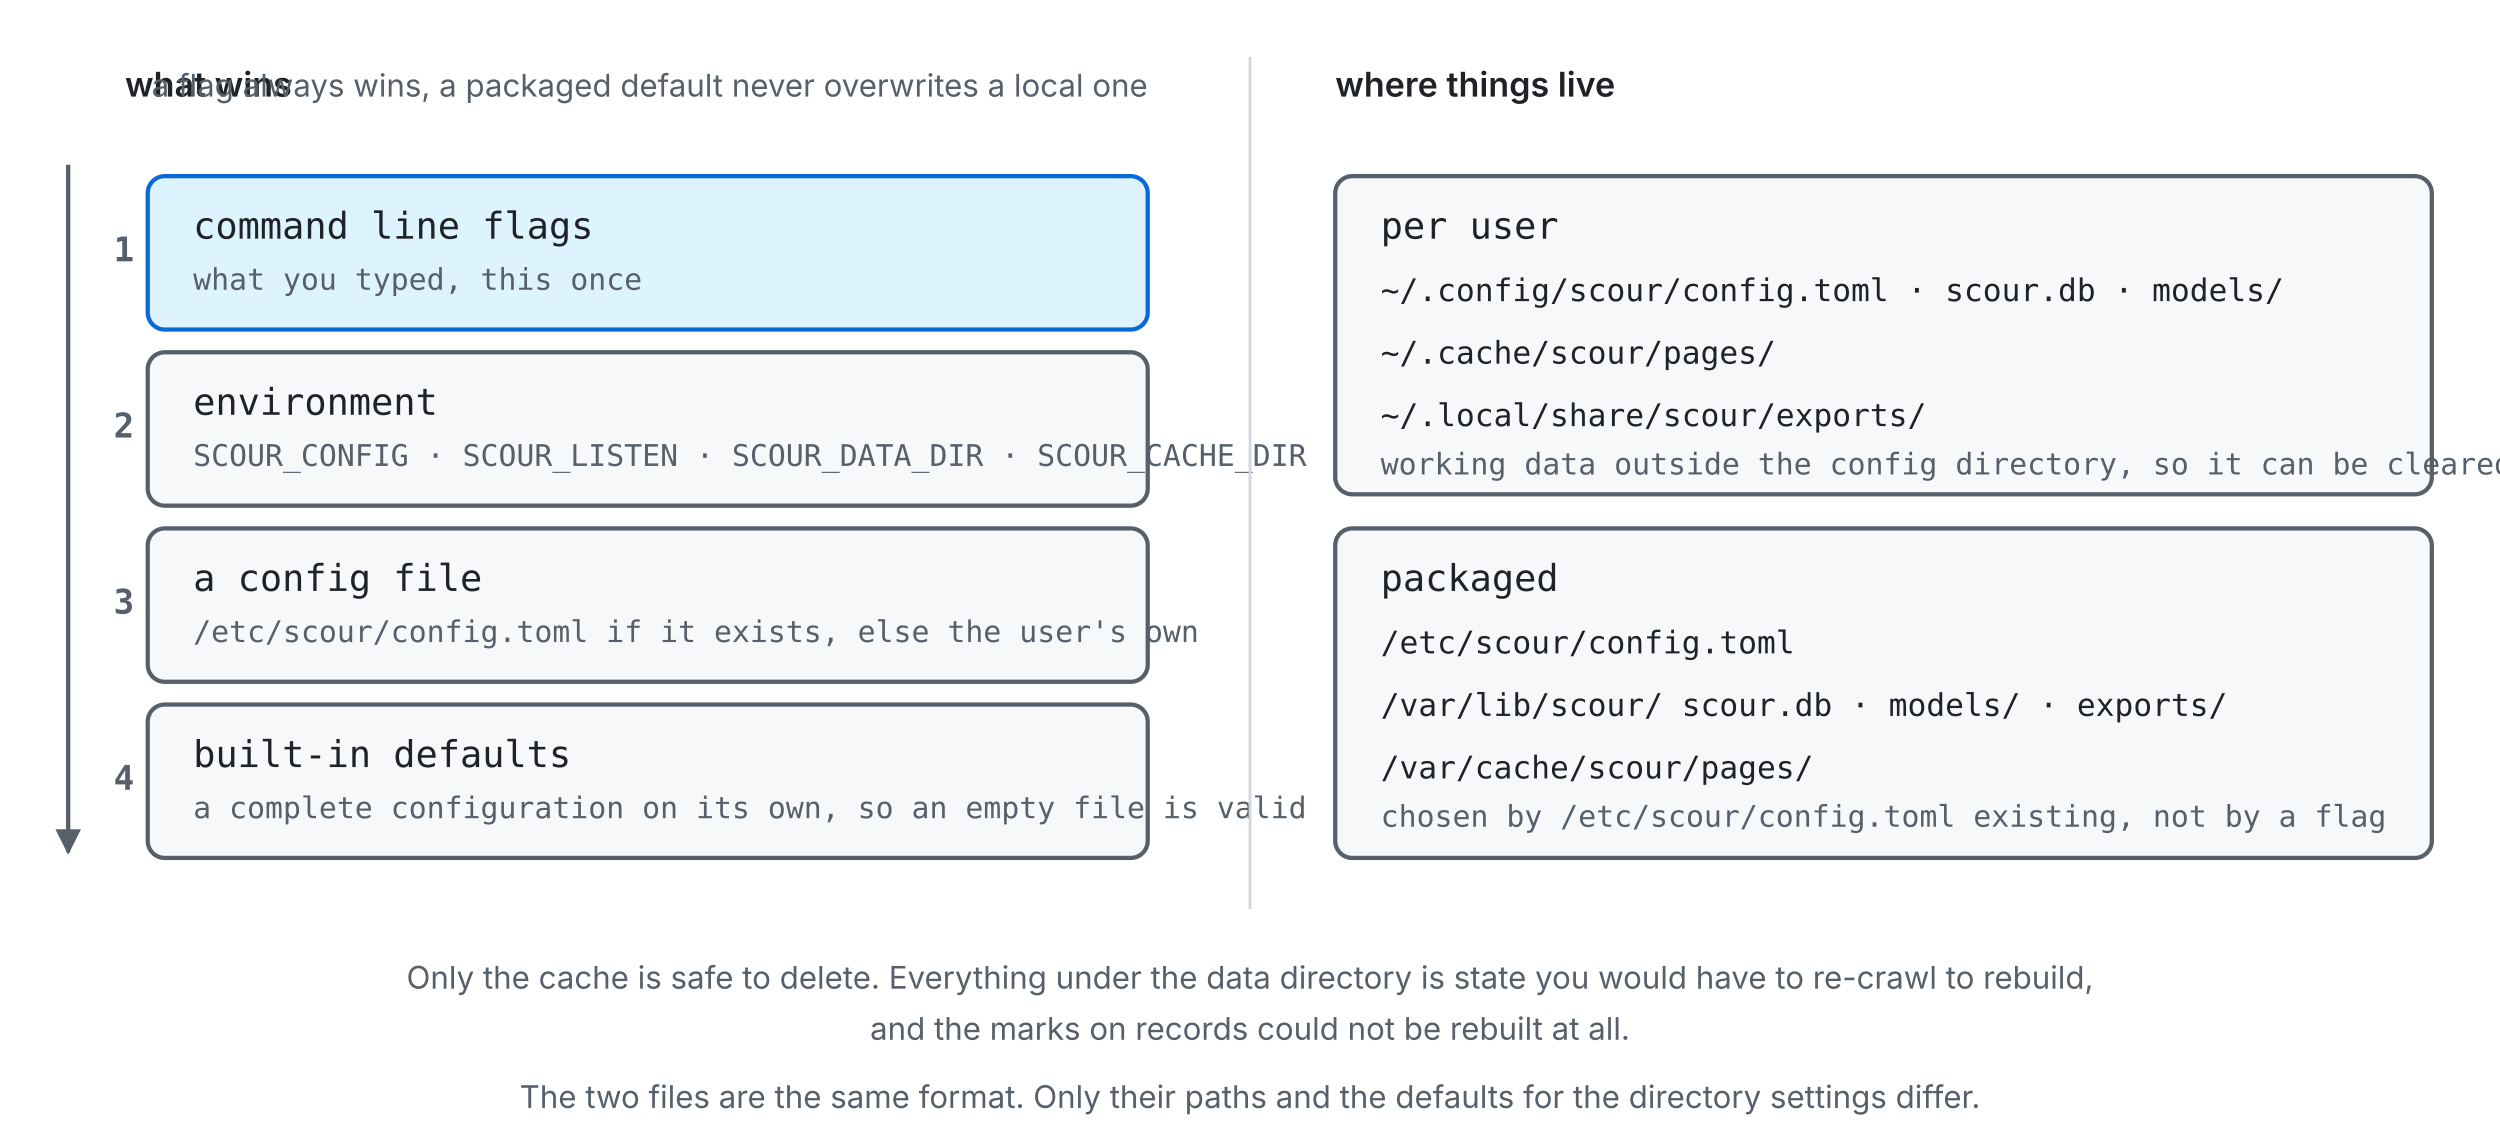
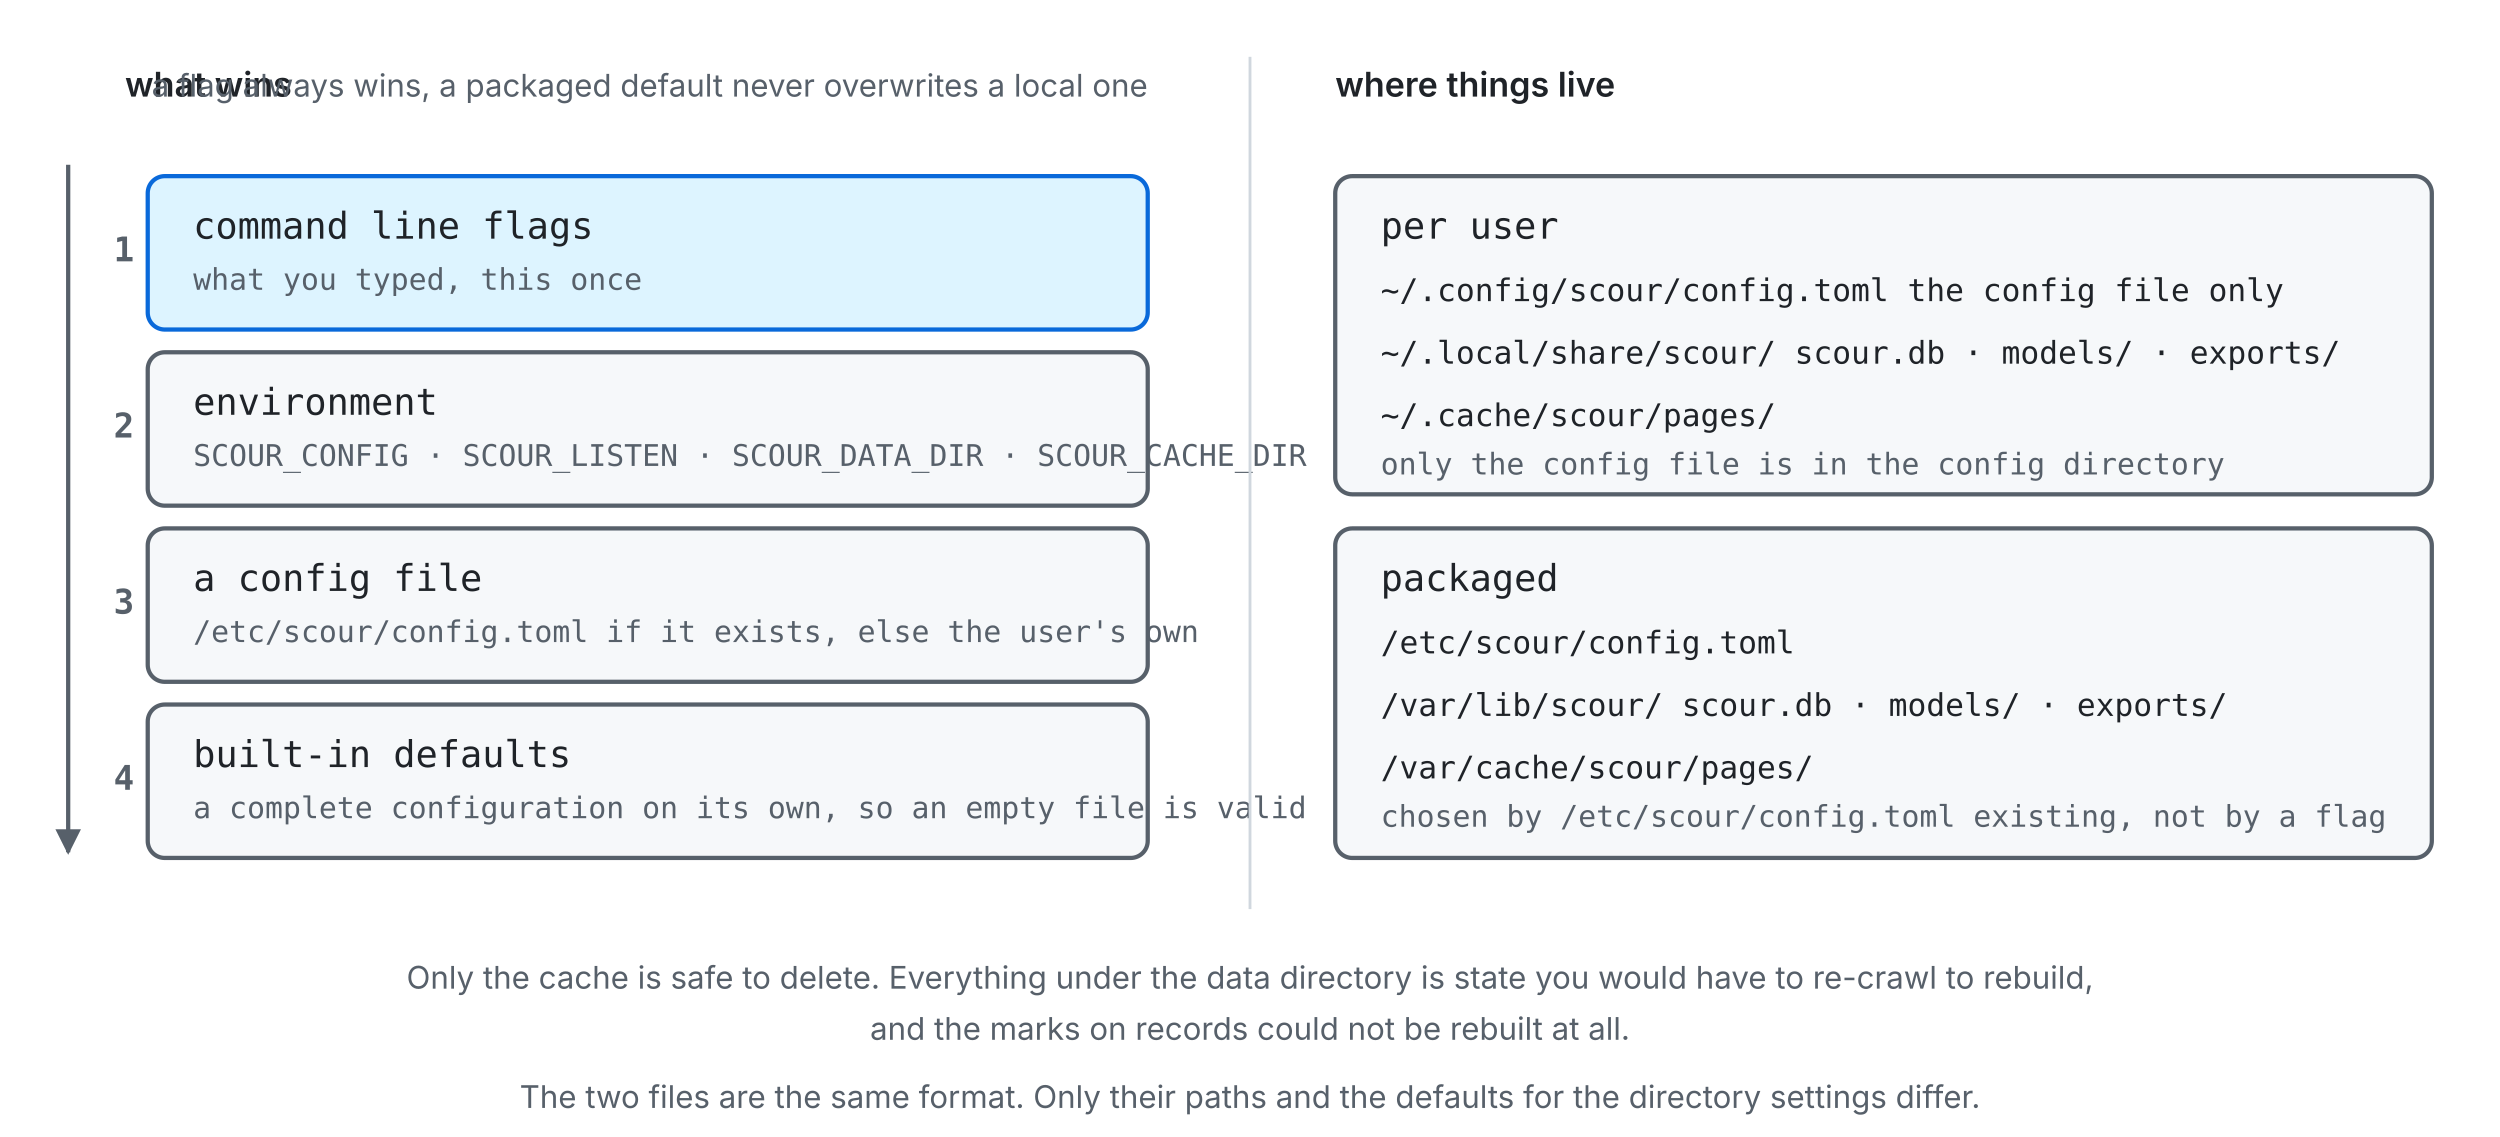
<svg xmlns="http://www.w3.org/2000/svg" viewBox="0 0 880 400" role="img" aria-label="Settings resolve in four steps: command line flags, then environment variables, then a config file, then built-in defaults. Paths differ between a per-user install and a packaged one.">
  <style>
    .b{fill:#f6f8fa;stroke:#57606a;stroke-width:1.5;rx:6}
    .s{fill:#ddf4ff;stroke:#0969da;stroke-width:1.5;rx:6}
    .l{font:13px ui-monospace,SFMono-Regular,Menlo,monospace;fill:#1f2328}
    .m{font:11px ui-monospace,SFMono-Regular,Menlo,monospace;fill:#1f2328}
    .i{font:10.5px ui-monospace,SFMono-Regular,Menlo,monospace;fill:#57606a}
    .n{font:11px -apple-system,system-ui,sans-serif;fill:#57606a}
    .h{font:600 12px -apple-system,system-ui,sans-serif;fill:#1f2328}
    .num{font:600 12px ui-monospace,SFMono-Regular,Menlo,monospace;fill:#57606a}
    .f{stroke:#57606a;stroke-width:1.5;fill:none;marker-end:url(#a)}
    .ah{fill:#57606a}
    .sep{stroke:#d0d7de;stroke-width:1}
    @media (prefers-color-scheme:dark){
      .b{fill:#21262d;stroke:#8b949e} .s{fill:#0d2d4d;stroke:#58a6ff}
      .l,.m,.h{fill:#e6edf3} .i,.n,.num{fill:#8b949e} .f{stroke:#8b949e} .ah{fill:#8b949e}
      .sep{stroke:#30363d}}
  </style>
  <defs>
    <marker id="a" viewBox="0 0 10 10" refX="9" refY="5" markerWidth="6" markerHeight="6" orient="auto">
      <path class="ah" d="M0,0 L10,5 L0,10 z" />
    </marker>
  </defs>
  <text class="h" x="44" y="34">what wins</text>
  <text class="n" x="404" y="34" text-anchor="end">a flag always wins, a packaged default never overwrites a local one</text>
  <path class="f" d="M24,58 V300" />
  <text class="num" x="40" y="92">1</text>
  <rect class="s" x="52" y="62" width="352" height="54" />
  <text class="l" x="68" y="84">command line flags</text>
  <text class="i" x="68" y="102">what you typed, this once</text>
  <text class="num" x="40" y="154">2</text>
  <rect class="b" x="52" y="124" width="352" height="54" />
  <text class="l" x="68" y="146">environment</text>
  <text class="i" x="68" y="164">SCOUR_CONFIG · SCOUR_LISTEN · SCOUR_DATA_DIR · SCOUR_CACHE_DIR</text>
  <text class="num" x="40" y="216">3</text>
  <rect class="b" x="52" y="186" width="352" height="54" />
  <text class="l" x="68" y="208">a config file</text>
  <text class="i" x="68" y="226">/etc/scour/config.toml if it exists, else the user's own</text>
  <text class="num" x="40" y="278">4</text>
  <rect class="b" x="52" y="248" width="352" height="54" />
  <text class="l" x="68" y="270">built-in defaults</text>
  <text class="i" x="68" y="288">a complete configuration on its own, so an empty file is valid</text>
  <line class="sep" x1="440" y1="20" x2="440" y2="320" />
  <text class="h" x="470" y="34">where things live</text>
  <rect class="b" x="470" y="62" width="386" height="112" />
  <text class="l" x="486" y="84">per user</text>
-   <text class="m" x="486" y="106">~/.config/scour/config.toml · scour.db · models/</text>
-   <text class="m" x="486" y="128">~/.cache/scour/pages/</text>
-   <text class="m" x="486" y="150">~/.local/share/scour/exports/</text>
-   <text class="i" x="486" y="167">working data outside the config directory, so it can be cleared</text>
+   <text class="m" x="486" y="106">~/.config/scour/config.toml   the config file only</text>
+   <text class="m" x="486" y="128">~/.local/share/scour/   scour.db · models/ · exports/</text>
+   <text class="m" x="486" y="150">~/.cache/scour/pages/</text>
+   <text class="i" x="486" y="167">only the config file is in the config directory</text>
  <rect class="b" x="470" y="186" width="386" height="116" />
  <text class="l" x="486" y="208">packaged</text>
  <text class="m" x="486" y="230">/etc/scour/config.toml</text>
-   <text class="m" x="486" y="252">/var/lib/scour/  scour.db · models/ · exports/</text>
+   <text class="m" x="486" y="252">/var/lib/scour/   scour.db · models/ · exports/</text>
  <text class="m" x="486" y="274">/var/cache/scour/pages/</text>
  <text class="i" x="486" y="291">chosen by /etc/scour/config.toml existing, not by a flag</text>
  <text class="n" x="440" y="348" text-anchor="middle">Only the cache is safe to delete. Everything under the data directory is state you would have to re-crawl to rebuild,</text>
  <text class="n" x="440" y="366" text-anchor="middle">and the marks on records could not be rebuilt at all.</text>
  <text class="n" x="440" y="390" text-anchor="middle">The two files are the same format. Only their paths and the defaults for the directory settings differ.</text>
</svg>
